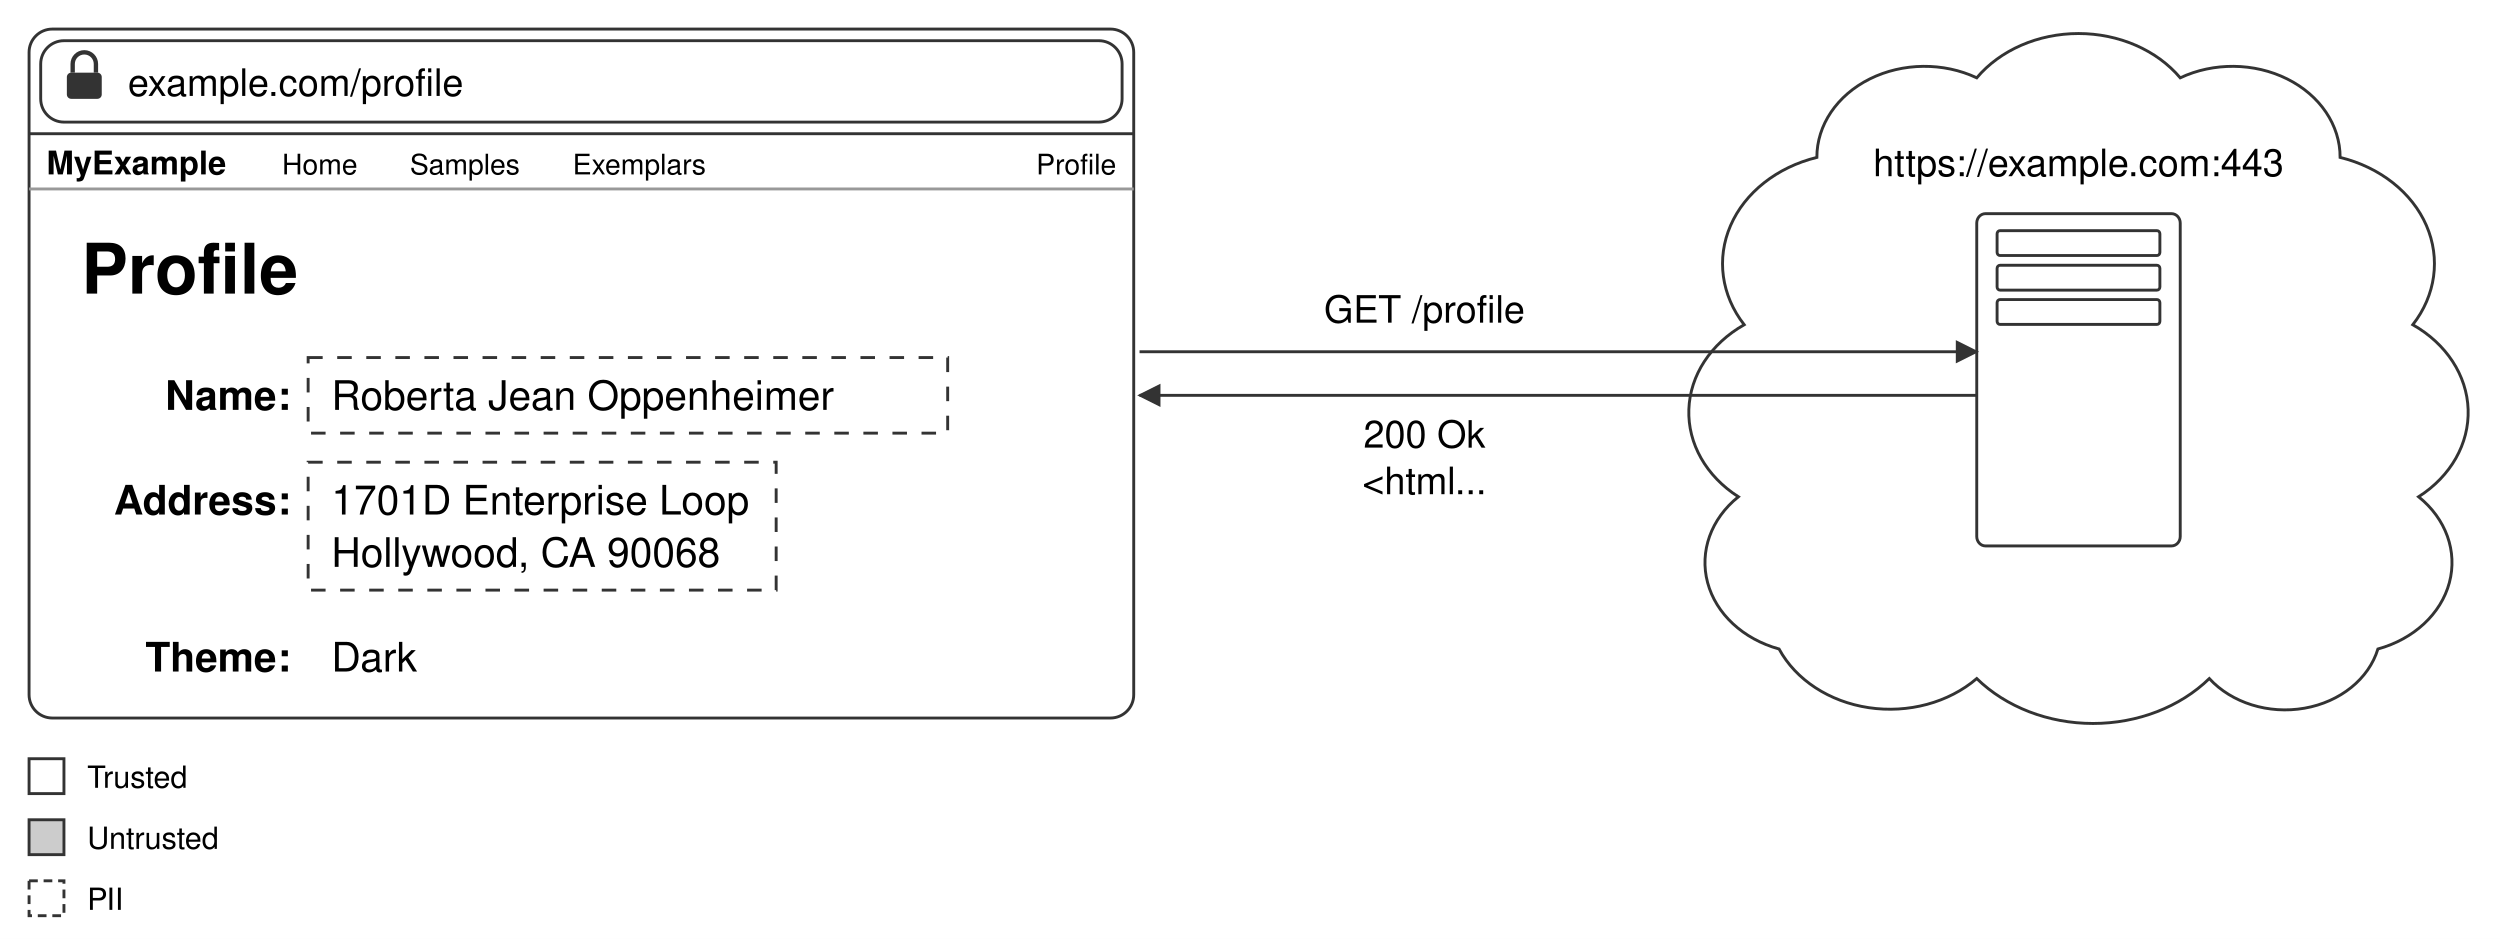
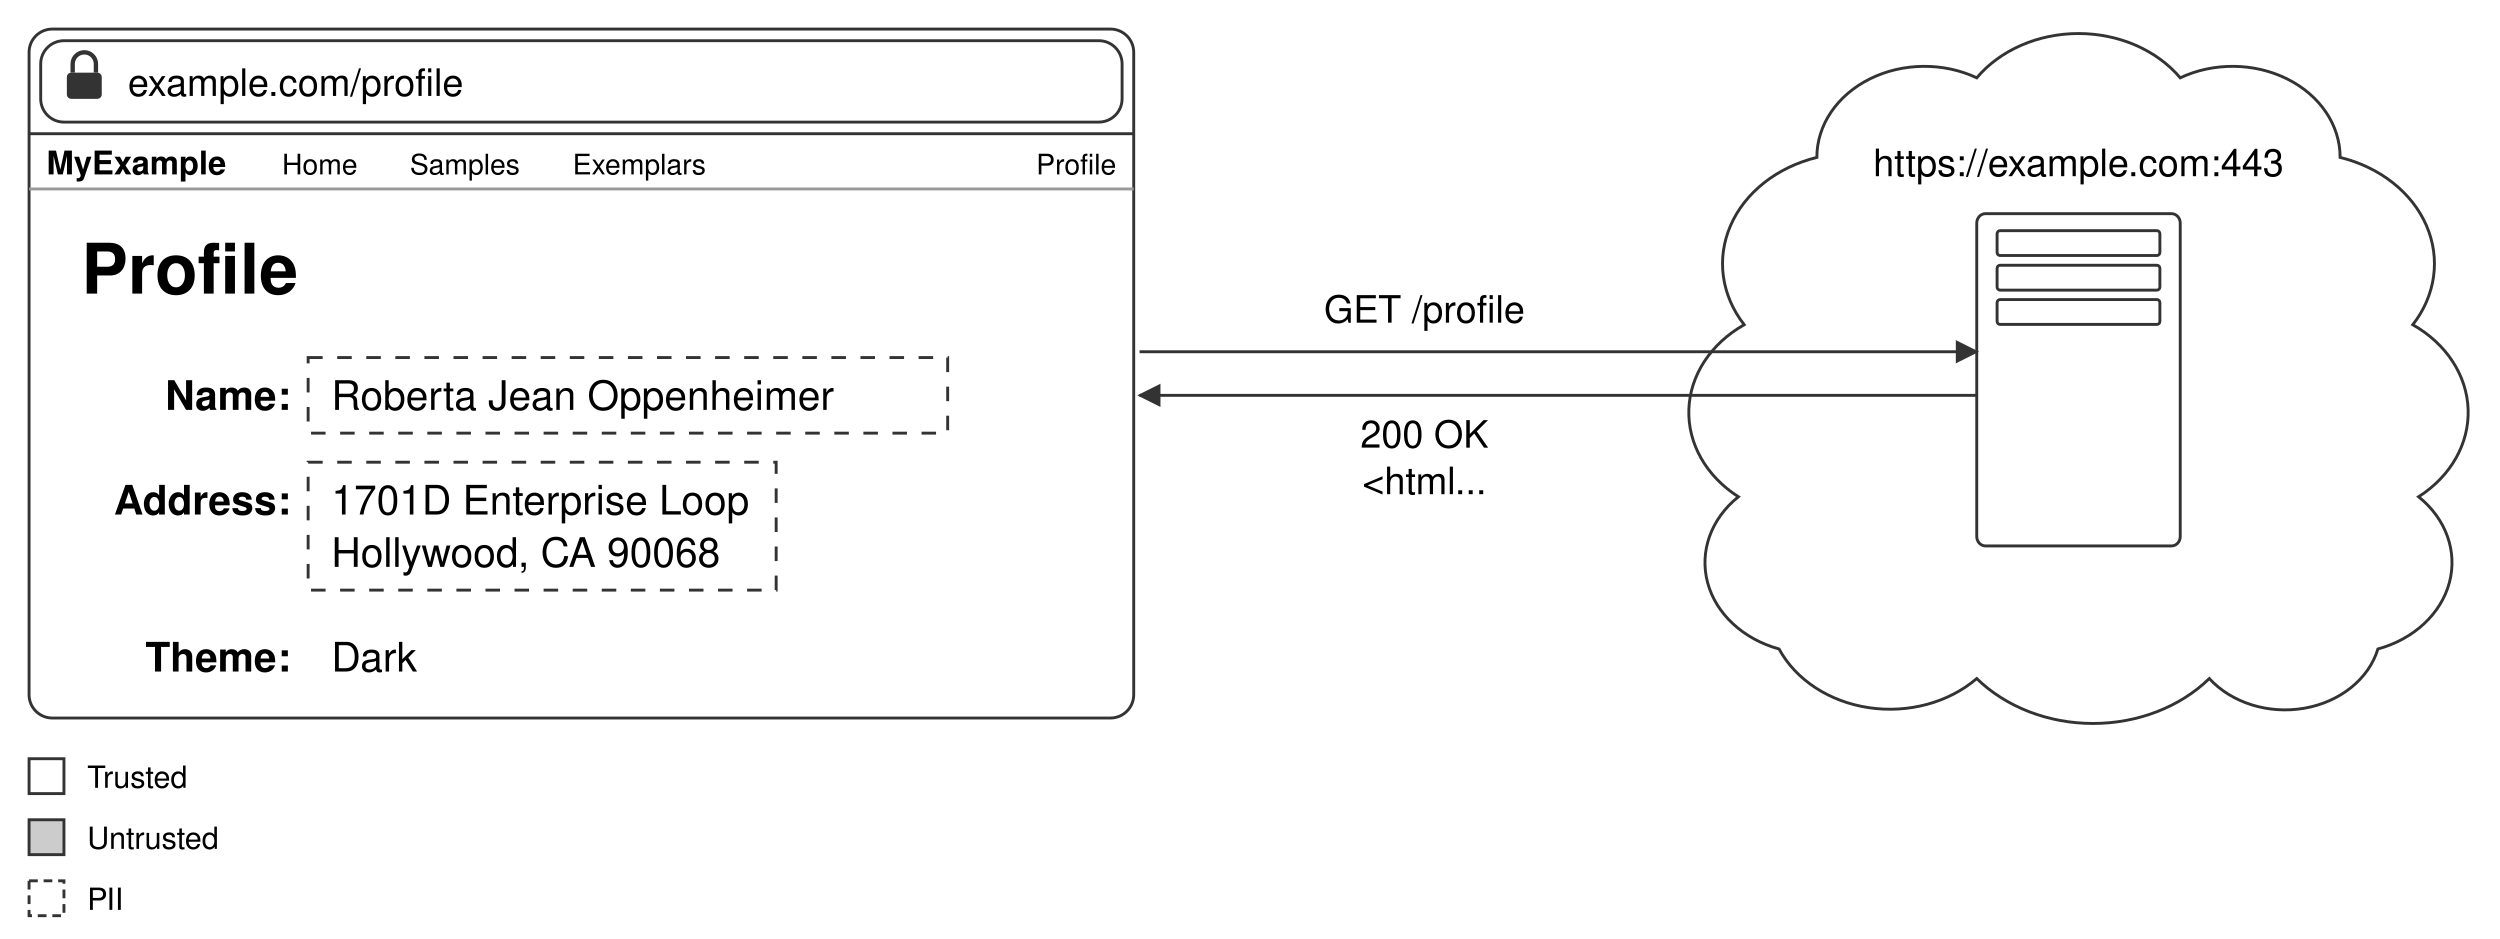
<svg xmlns="http://www.w3.org/2000/svg" width="860" height="323" viewBox="0 0 860 323" font-family="-apple-system, BlinkMacSystemFont, 'Segoe UI', Helvetica, Arial, sans-serif" font-size="14" fill="#000">
  <defs>
    <marker id="arrowhead" viewBox="0 0 10 10" refX="9" refY="5" markerWidth="8" markerHeight="8" orient="auto-start-reverse">
      <path d="M0,0 L10,5 L0,10 z" fill="#333" />
    </marker>
    <symbol id="lock" viewBox="0 0 12 16" overflow="visible">
      <path d="M2,7 v-3 a4,4 0 0 1 8,0 v3" fill="none" stroke="#333" stroke-width="1.5" />
      <rect y="7" width="12" height="9" rx="1.5" fill="#333" />
    </symbol>
    <symbol id="cloud" viewBox="0 0 270 222" preserveAspectRatio="none" overflow="visible">
      <path d="M32,197.1              A37,28.9 0 0 1 18,148.7              A43,33.6 0 0 1 20,94              A45,35.2 0 0 1 45,40.8              A37,28.9 0 0 1 100,15.5              A43,33.6 0 0 1 170,15.5              A37,28.9 0 0 1 225,40.8              A45,35.2 0 0 1 250,94              A43,33.6 0 0 1 252,148.7              A37,28.9 0 0 1 238,197.1              A33,25.8 0 0 1 180,206.5              A53,41.5 0 0 1 100,206.5              A42,32.9 0 0 1 32,197.1 z" fill="inherit" stroke="#333" vector-effect="non-scaling-stroke" />
    </symbol>
    <symbol id="server" viewBox="0 0 70 105.6" preserveAspectRatio="none" overflow="visible">
      <rect width="70" height="105.6" rx="3" fill="inherit" stroke="#333" vector-effect="non-scaling-stroke" />
      <rect x="7" y="5.4" width="56" height="7.9" rx="1" fill="#fff" stroke="#333" vector-effect="non-scaling-stroke" />
      <rect x="7" y="16.4" width="56" height="7.9" rx="1" fill="#fff" stroke="#333" vector-effect="non-scaling-stroke" />
      <rect x="7" y="27.3" width="56" height="7.9" rx="1" fill="#fff" stroke="#333" vector-effect="non-scaling-stroke" />
    </symbol>
    <symbol id="legend" viewBox="0 0 70 60" overflow="visible">
      <rect width="12" height="12" fill="#fff" stroke="#333" />
      <text x="20" y="10" font-size="10.5">Trusted</text>
      <rect y="21" width="12" height="12" fill="#ccc" stroke="#333" />
      <text x="20" y="31" font-size="10.5">Untrusted</text>
      <rect y="42" width="12" height="12" fill="#fff" stroke="#333" stroke-dasharray="3 2" />
      <text x="20" y="52" font-size="10.5">PII</text>
    </symbol>
  </defs>
  <rect width="860" height="323" fill="#fff" />
  <rect x="10" y="10" width="380" height="237" rx="8" fill="#fff" stroke="#333" />
  <rect x="14" y="14" width="372" height="28" rx="8" fill="#fff" stroke="#333" />
  <use href="#lock" x="23" y="18" width="12" height="16" />
  <text x="44" y="33" font-size="13">example.com/profile</text>
  <line x1="10" y1="46" x2="390" y2="46" stroke="#333" />
  <text x="16" y="60" font-size="11.25" font-weight="bold">MyExample</text>
  <text x="97" y="60" font-size="9.75">Home</text>
  <text x="141" y="60" font-size="9.75">Samples</text>
  <text x="197" y="60" font-size="9.75">Exemplars</text>
  <text x="384" y="60" font-size="9.75" text-anchor="end">Profile</text>
  <line x1="10" y1="65" x2="390" y2="65" stroke="#999" />
  <text x="28" y="101" font-size="24" font-weight="bold">Profile</text>
  <text x="100" y="141" text-anchor="end" font-weight="bold">Name:</text>
  <rect x="106" y="123" width="220" height="26" fill="#fff" stroke="#333" stroke-dasharray="5 5" />
  <text x="114" y="141">Roberta Jean Oppenheimer</text>
  <text x="100" y="177" text-anchor="end" font-weight="bold">Address:</text>
  <rect x="106" y="159" width="161" height="44" fill="#fff" stroke="#333" stroke-dasharray="5 5" />
  <text x="114" y="177">1701D Enterprise Loop<tspan x="114" dy="18">Hollywood, CA 90068</tspan>
  </text>
  <text x="100" y="231" text-anchor="end" font-weight="bold">Theme:</text>
  <text x="114" y="231">Dark</text>
  <use href="#cloud" x="580" y="10" width="270" height="240.2" fill="#fff" />
  <use href="#server" x="680" y="73.5" width="70" height="114.3" fill="#fff" />
  <text x="715" y="60.6" text-anchor="middle" font-size="13">https://example.com:443</text>
  <line x1="392" y1="121" x2="680" y2="121" stroke="#333" marker-end="url(#arrowhead)" />
  <text x="490" y="111" text-anchor="middle" font-size="13">GET /profile</text>
  <line x1="680" y1="136" x2="392" y2="136" stroke="#333" marker-end="url(#arrowhead)" />
-   <text x="490" y="154" text-anchor="middle" font-size="13">200 Ok<tspan x="490" dy="16">&lt;html...</tspan>
+   <text x="490" y="154" text-anchor="middle" font-size="13">200 OK<tspan x="490" dy="16">&lt;html...</tspan>
  </text>
  <use href="#legend" x="10" y="261" width="70" height="60" />
</svg>
